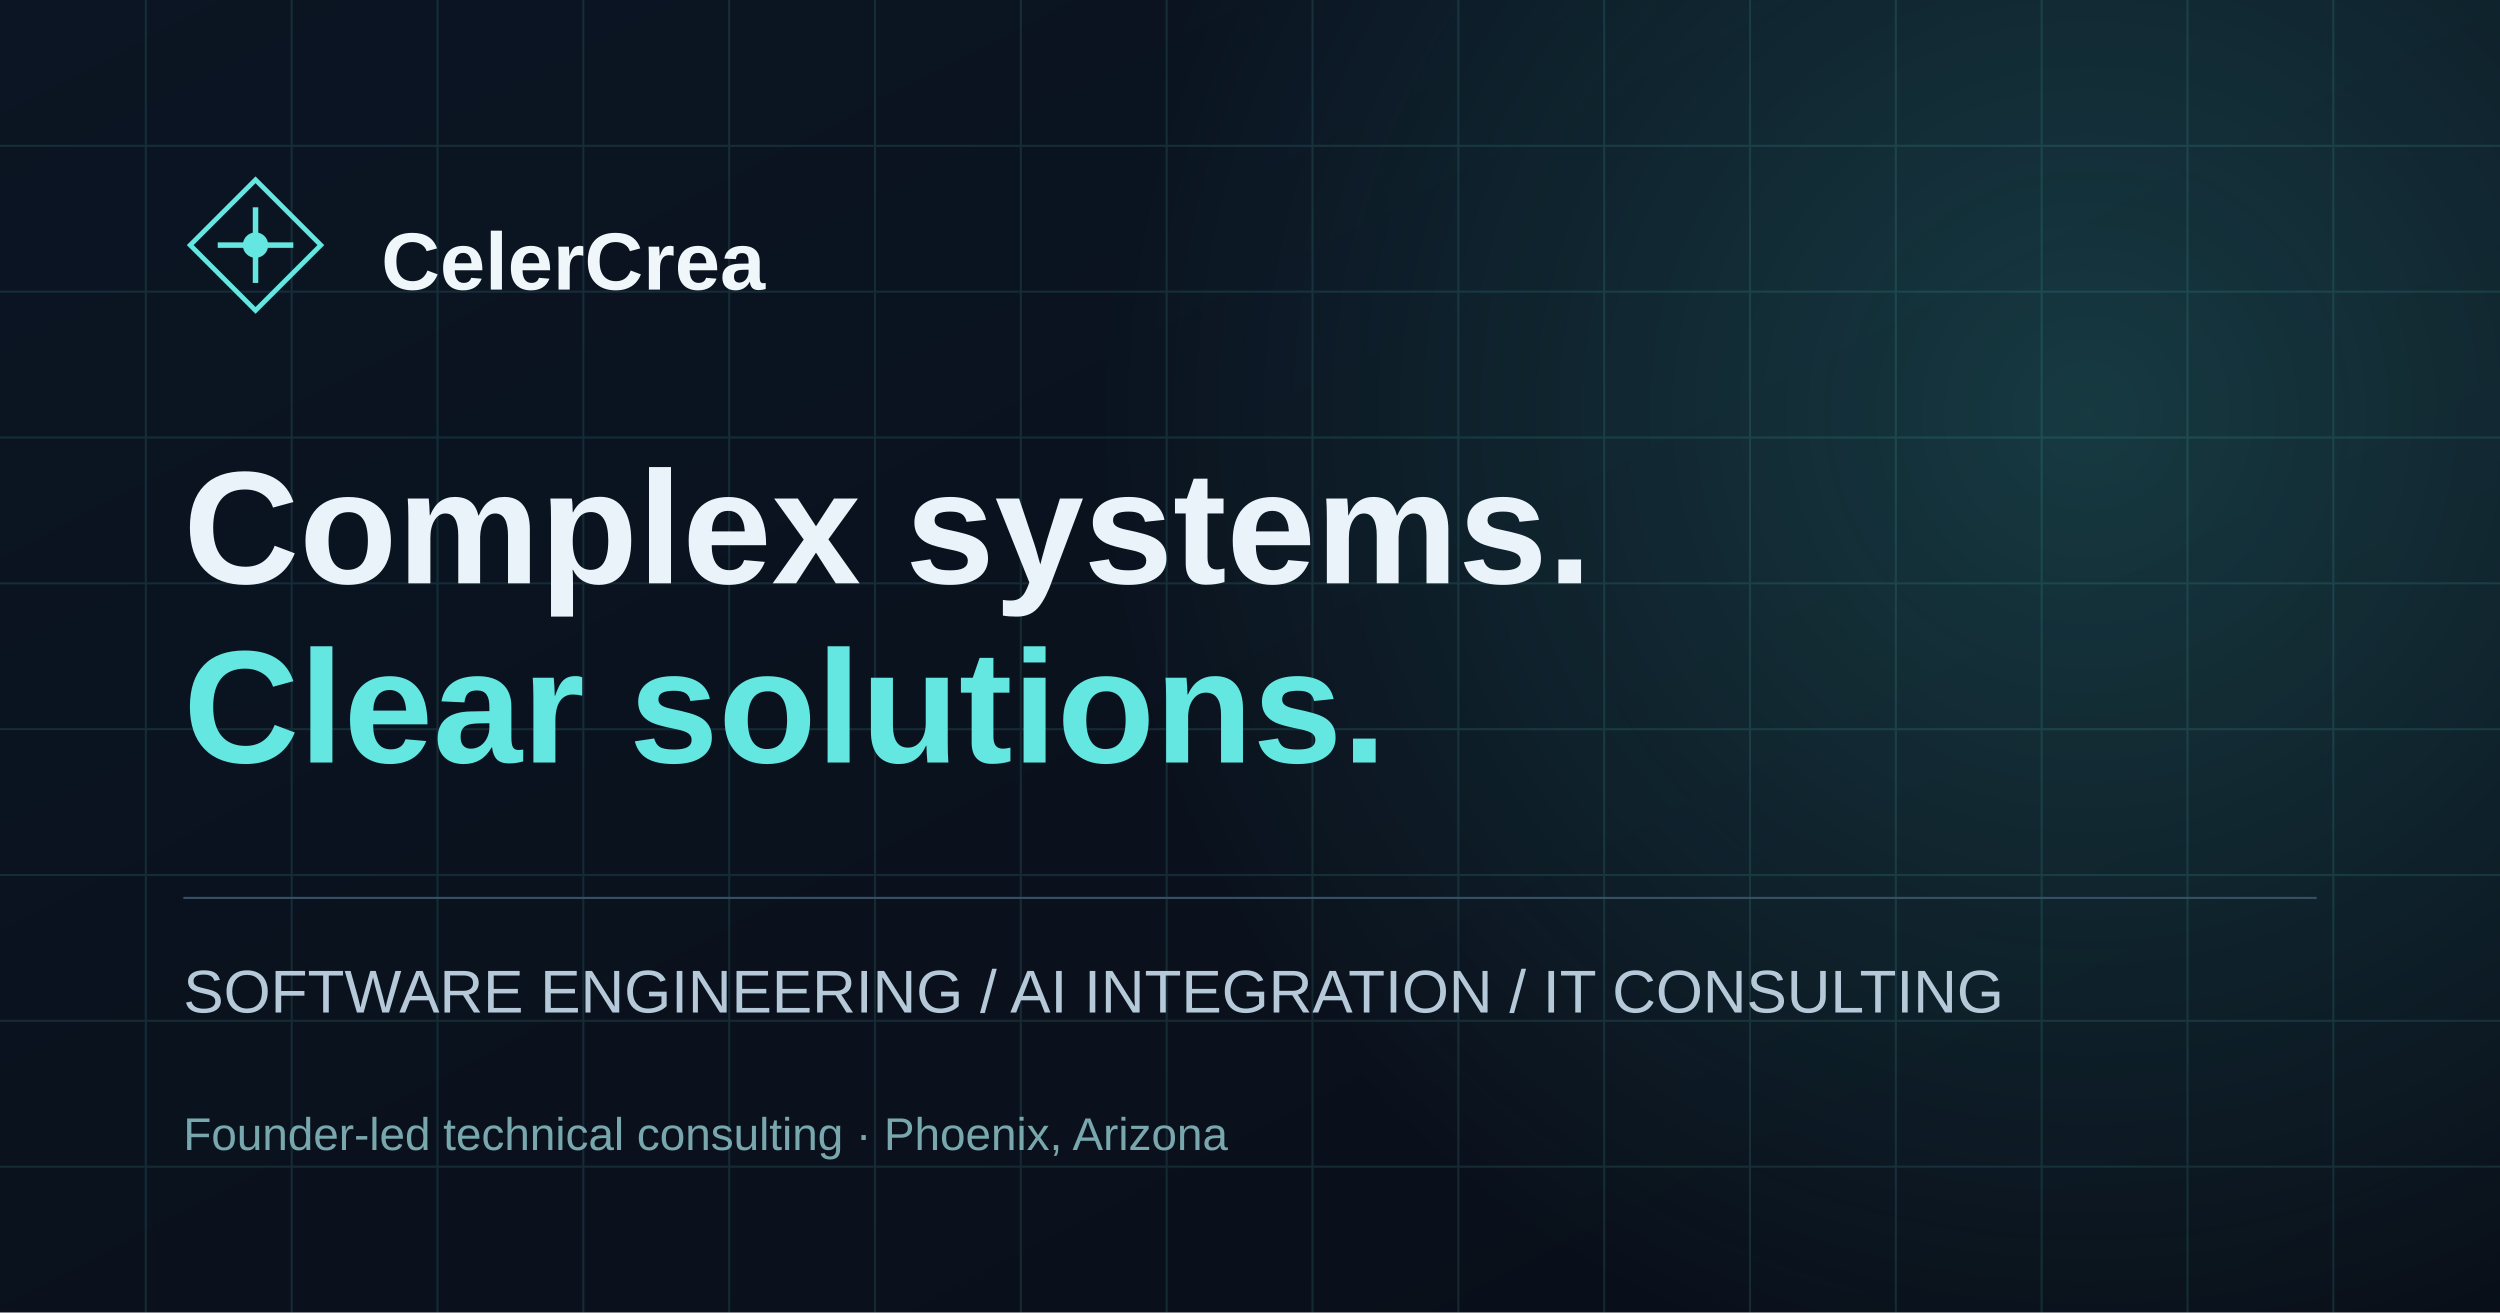
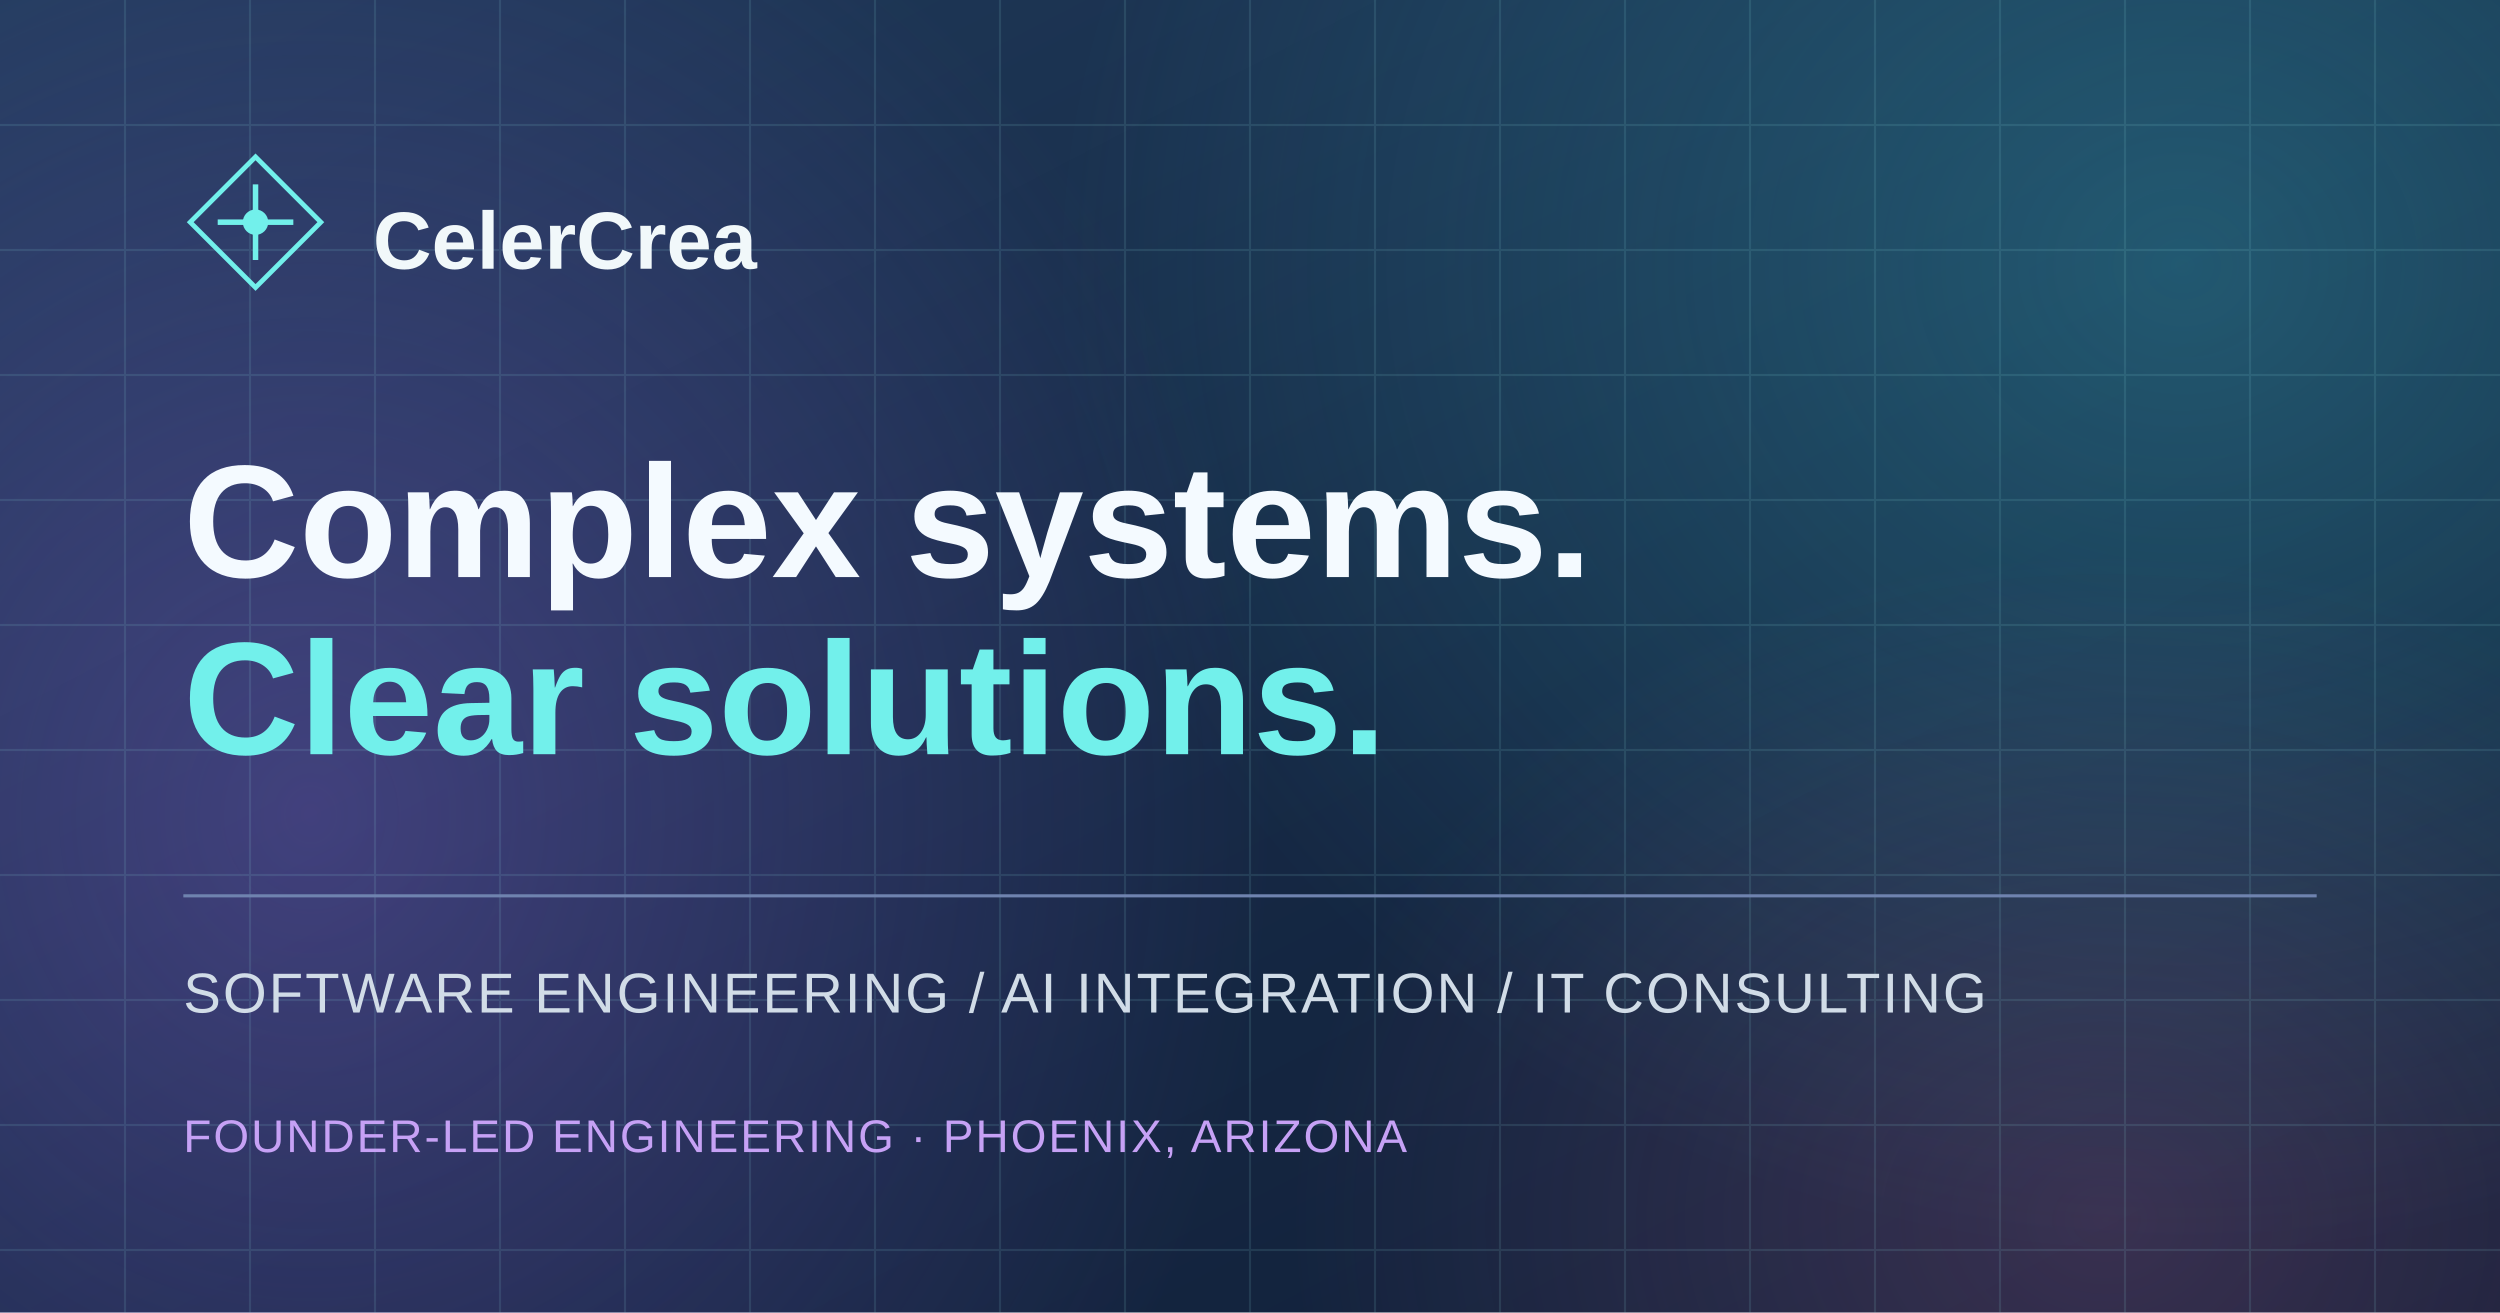
- <svg xmlns="http://www.w3.org/2000/svg" width="1200" height="630" viewBox="0 0 1200 630">
+ <svg xmlns="http://www.w3.org/2000/svg" viewBox="0 0 1200 630" width="1200" height="630">
  <defs>
    <linearGradient id="bg" x1="0" y1="0" x2="1" y2="1">
-       <stop stop-color="#0b1523" />
-       <stop offset="1" stop-color="#090e18" />
+       <stop stop-color="#203b5b" />
+       <stop offset=".55" stop-color="#152844" />
+       <stop offset="1" stop-color="#111e36" />
    </linearGradient>
-     <radialGradient id="h">
-       <stop stop-color="#49dbd4" stop-opacity=".2" />
-       <stop offset="1" stop-color="#49dbd4" stop-opacity="0" />
+     <radialGradient id="cyan">
+       <stop stop-color="#45dbe8" stop-opacity=".27" />
+       <stop offset="1" stop-color="#45dbe8" stop-opacity="0" />
+     </radialGradient>
+     <radialGradient id="violet">
+       <stop stop-color="#a06cf0" stop-opacity=".3" />
+       <stop offset="1" stop-color="#a06cf0" stop-opacity="0" />
+     </radialGradient>
+     <radialGradient id="pink">
+       <stop stop-color="#f87fbf" stop-opacity=".17" />
+       <stop offset="1" stop-color="#f87fbf" stop-opacity="0" />
    </radialGradient>
  </defs>
  <rect width="1200" height="630" fill="url(#bg)" />
-   <circle cx="1000" cy="200" r="470" fill="url(#h)" />
-   <g opacity=".12" stroke="#63e7e0">
-     <path d="M70 0V630M140 0V630M210 0V630M280 0V630M350 0V630M420 0V630M490 0V630M560 0V630M630 0V630M700 0V630M770 0V630M840 0V630M910 0V630M980 0V630M1050 0V630M1120 0V630" />
-     <path d="M0 70H1200M0 140H1200M0 210H1200M0 280H1200M0 350H1200M0 420H1200M0 490H1200M0 560H1200" />
+   <ellipse cx="1045" cy="130" rx="535" ry="470" fill="url(#cyan)" />
+   <ellipse cx="150" cy="390" rx="460" ry="500" fill="url(#violet)" />
+   <ellipse cx="1010" cy="585" rx="390" ry="320" fill="url(#pink)" />
+   <g stroke="#8ee8e9" stroke-width="1" opacity=".12">
+     <path d="M60 0V630M120 0V630M180 0V630M240 0V630M300 0V630M360 0V630M420 0V630M480 0V630M540 0V630M600 0V630M660 0V630M720 0V630M780 0V630M840 0V630M900 0V630M960 0V630M1020 0V630M1080 0V630M1140 0V630" />
+     <path d="M0 60H1200M0 120H1200M0 180H1200M0 240H1200M0 300H1200M0 360H1200M0 420H1200M0 480H1200M0 540H1200M0 600H1200" />
  </g>
-   <g transform="translate(88 83) scale(1.65)" fill="none" stroke="#63e7e0">
+   <g transform="translate(88 72) scale(1.65)" fill="none" stroke="#72f0eb">
    <path d="M21 2 40 21 21 40 2 21 21 2Z" stroke-width="1.4" />
    <path d="M21 10v22M10 21h22" stroke-width="1.6" />
-     <circle cx="21" cy="21" r="3.2" fill="#63e7e0" />
+     <circle cx="21" cy="21" r="3.2" fill="#72f0eb" />
  </g>
-   <text x="183" y="139" fill="#f0f7fa" font-size="39" font-family="Arial,sans-serif" font-weight="bold">CelerCrea</text>
-   <text x="88" y="280" fill="#eaf3fa" font-size="77" font-family="Arial,sans-serif" font-weight="bold">Complex systems.</text>
-   <text x="88" y="366" fill="#63e7e0" font-size="77" font-family="Arial,sans-serif" font-weight="bold">Clear solutions.</text>
-   <path d="M88 431h1024" stroke="#355164" />
-   <text x="88" y="486" fill="#b5c9d9" font-size="29" font-family="Arial,sans-serif">SOFTWARE ENGINEERING   /   AI INTEGRATION   /   IT CONSULTING</text>
-   <text x="88" y="552" fill="#78a8ad" font-size="22" font-family="Arial,sans-serif">Founder-led technical consulting · Phoenix, Arizona</text>
+   <g font-family="Arial,Helvetica,sans-serif">
+     <text x="179" y="129" fill="#f1f8fa" font-size="39" font-weight="bold">CelerCrea</text>
+     <text x="88" y="277" fill="#f4faff" font-size="77" font-weight="bold">Complex systems.</text>
+     <text x="88" y="362" fill="#72f0eb" font-size="77" font-weight="bold">Clear solutions.</text>
+     <path d="M88 430H1112" stroke="#6f83af" stroke-width="1.5" />
+     <text x="88" y="486" fill="#d1dce7" font-size="27" letter-spacing="1">SOFTWARE ENGINEERING   /   AI INTEGRATION   /   IT CONSULTING</text>
+     <text x="88" y="553" fill="#c6a1f5" font-size="22" letter-spacing="1">FOUNDER-LED ENGINEERING · PHOENIX, ARIZONA</text>
+   </g>
</svg>
